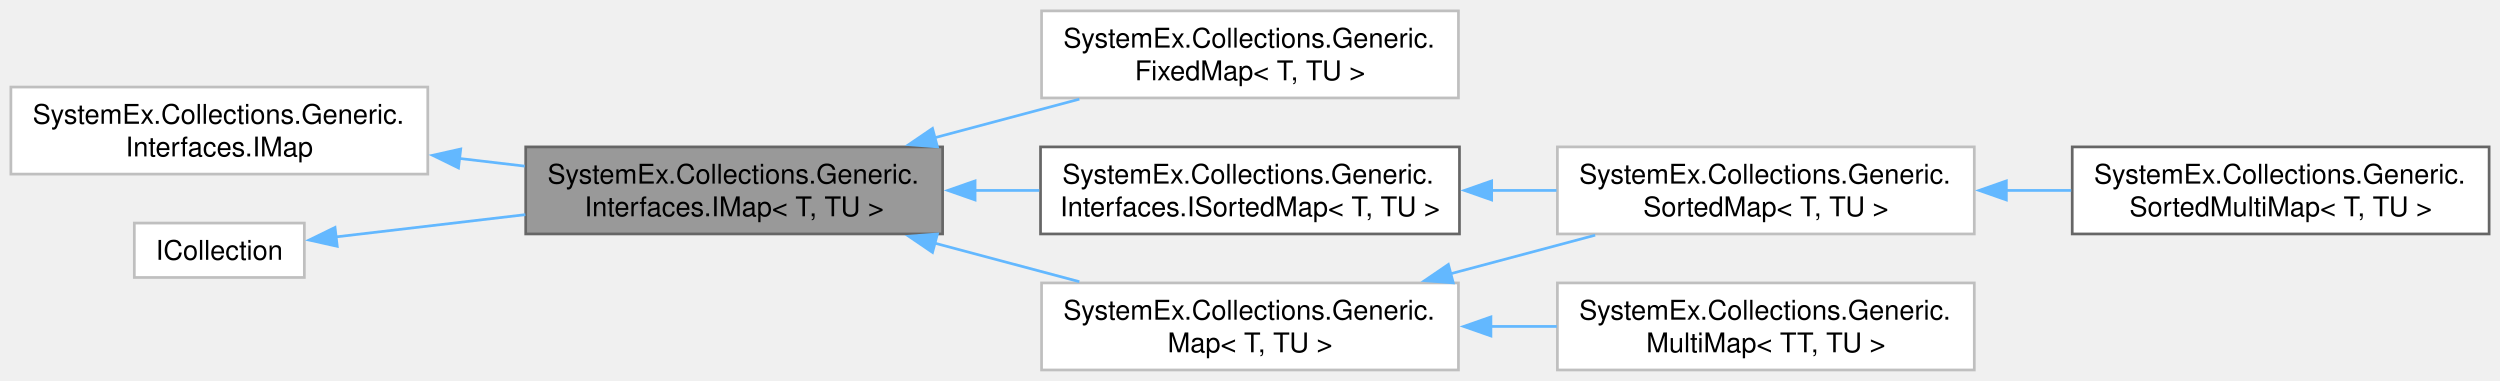
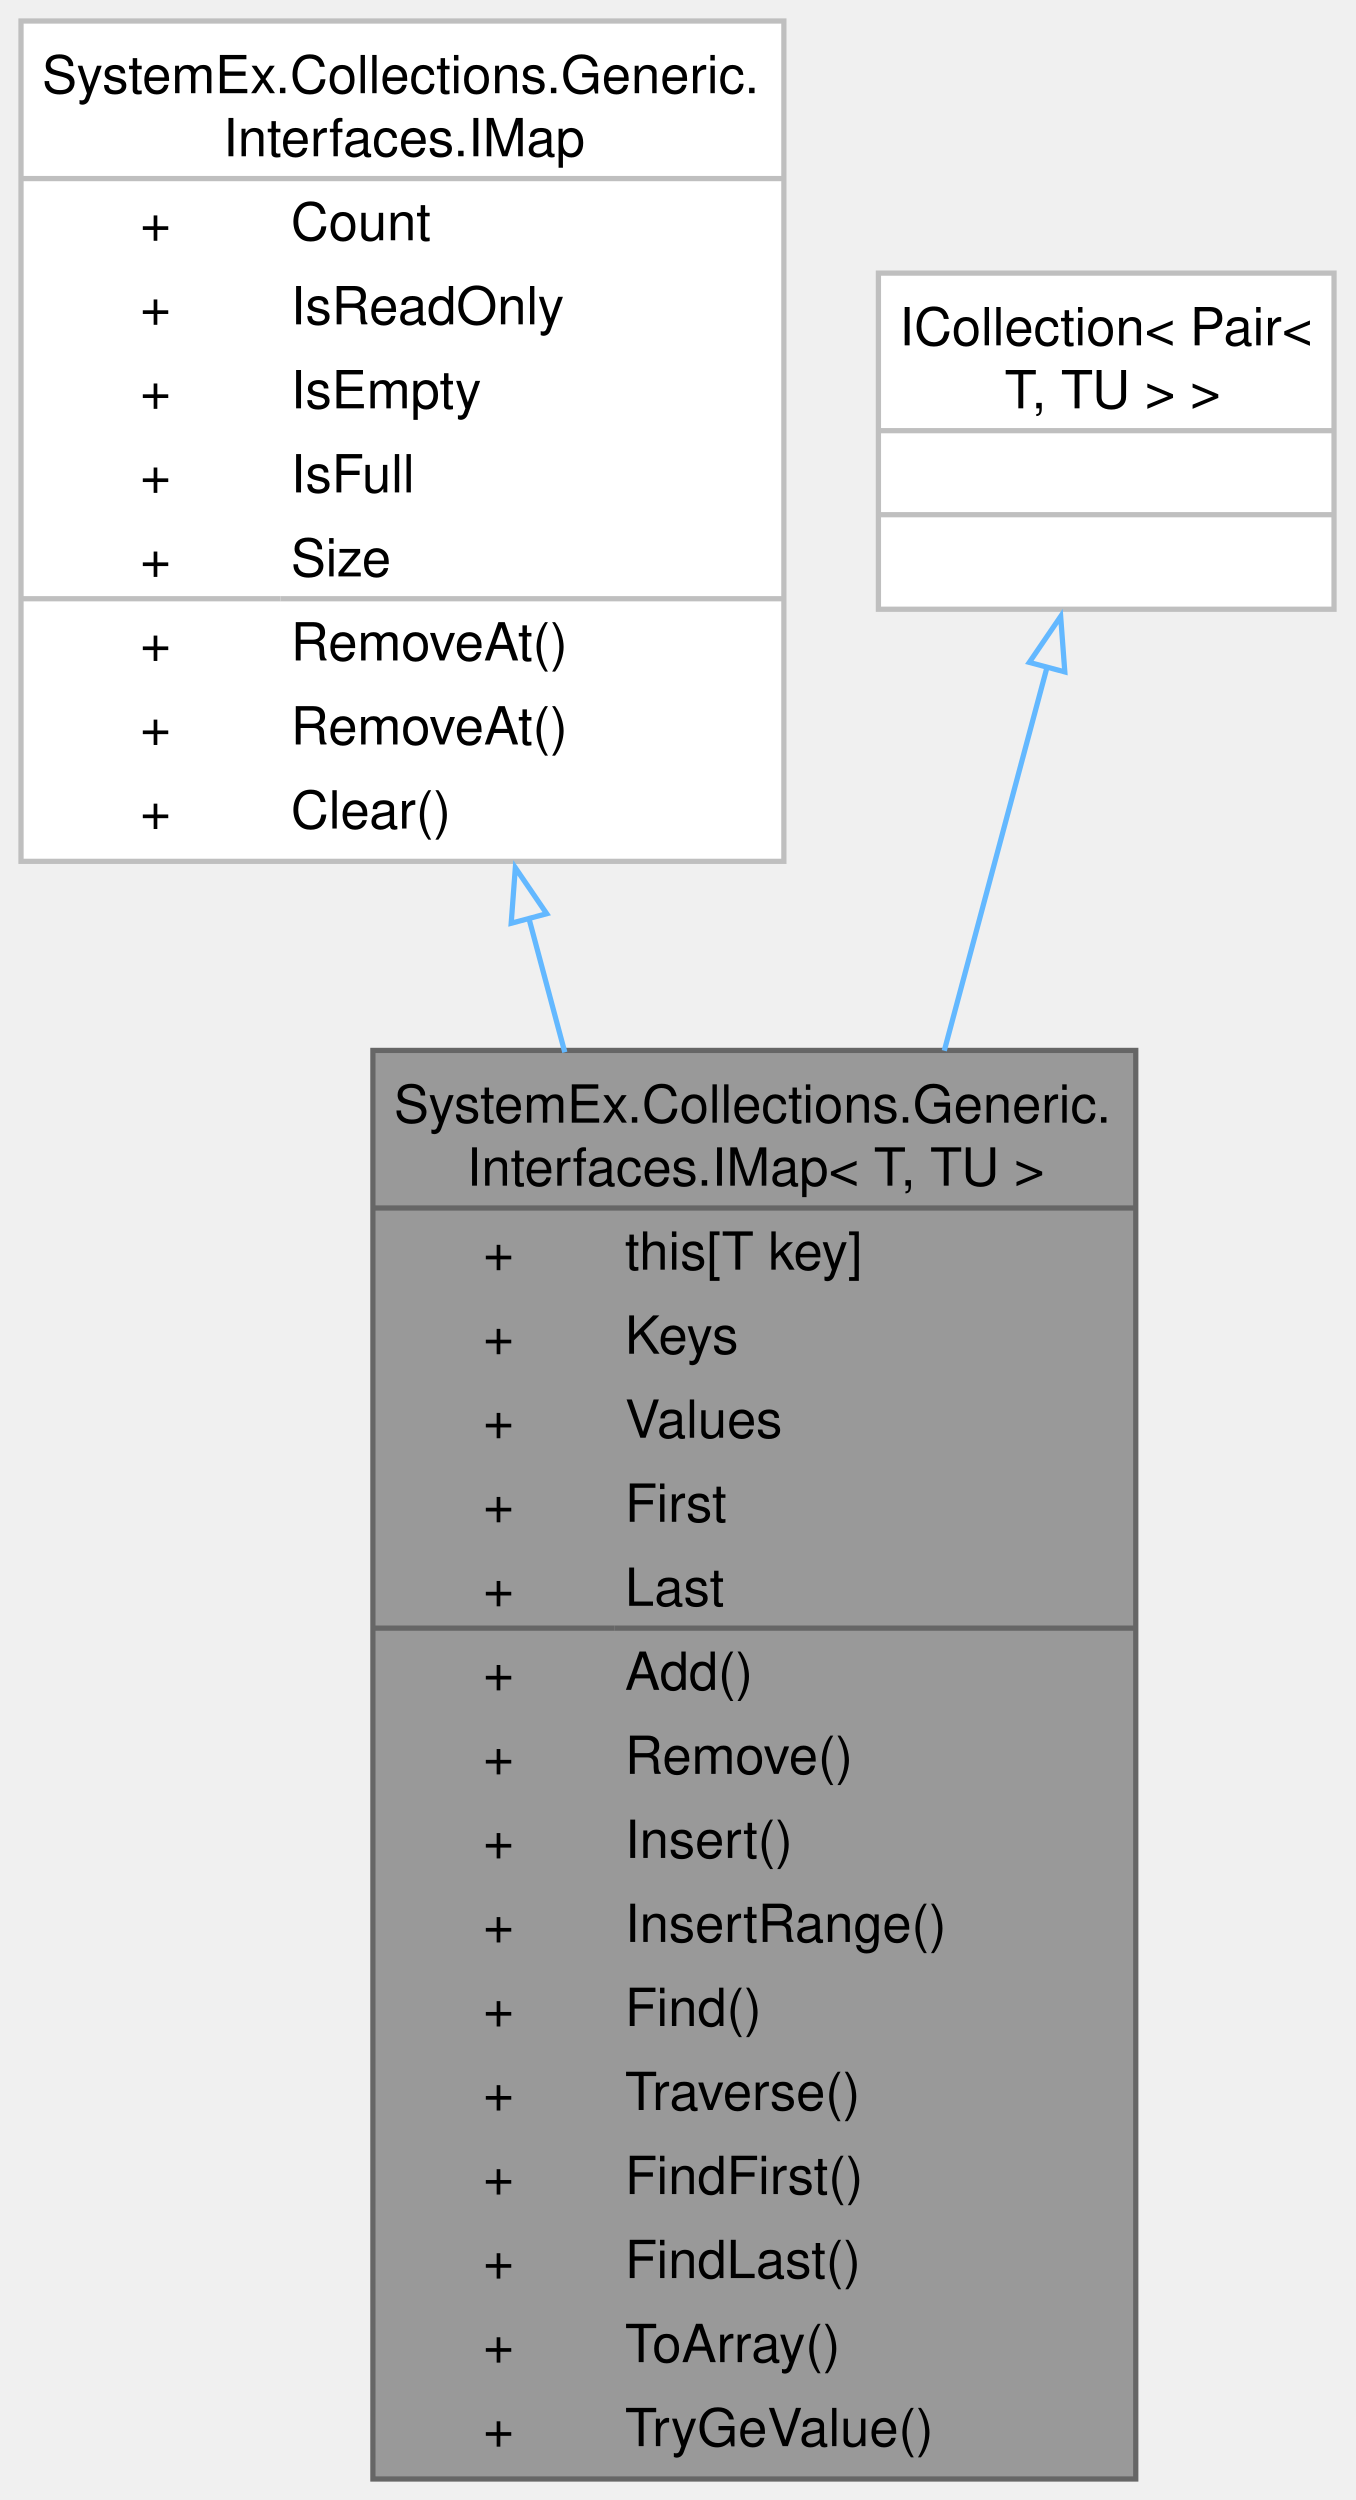
- <svg xmlns="http://www.w3.org/2000/svg" xmlns:xlink="http://www.w3.org/1999/xlink" width="919pt" height="140pt" viewBox="0.00 0.00 919.00 140.00">
-   <g id="graph0" class="graph" transform="scale(1 1) rotate(0) translate(4 136)">
+ <svg xmlns="http://www.w3.org/2000/svg" xmlns:xlink="http://www.w3.org/1999/xlink" width="258pt" height="476pt" viewBox="0.00 0.00 258.00 476.00">
+   <g id="graph0" class="graph" transform="scale(1 1) rotate(0) translate(4 472)">
    <g id="Node000001" class="node">
      <g id="a_Node000001">
        <a xlink:title="Defines a typed map structure that stores key/value pairs as Pair&lt;T, TU&gt;. Provides insertion,...">
-           <polygon fill="#999999" stroke="#666666" points="342.5,-82 189.25,-82 189.25,-50 342.5,-50 342.5,-82" />
-           <text xml:space="preserve" text-anchor="start" x="197.25" y="-68.5" font-family="Helvetica,sans-Serif" font-size="10.00">SystemEx.Collections.Generic.</text>
-           <text xml:space="preserve" text-anchor="middle" x="265.88" y="-56.5" font-family="Helvetica,sans-Serif" font-size="10.00">Interfaces.IMap&lt; T, TU &gt;</text>
-         </a>
-       </g>
-     </g>
-     <g id="Node000004" class="node">
-       <g id="a_Node000004">
-         <a xlink:href="../../d9/d13/class_system_ex_1_1_collections_1_1_generic_1_1_fixed_map-2-g.html" target="_top" xlink:title=" ">
-           <polygon fill="white" stroke="#bfbfbf" points="532.12,-132 378.88,-132 378.88,-100 532.12,-100 532.12,-132" />
-           <text xml:space="preserve" text-anchor="start" x="386.88" y="-118.5" font-family="Helvetica,sans-Serif" font-size="10.00">SystemEx.Collections.Generic.</text>
-           <text xml:space="preserve" text-anchor="middle" x="455.5" y="-106.5" font-family="Helvetica,sans-Serif" font-size="10.00">FixedMap&lt; T, TU &gt;</text>
-         </a>
-       </g>
-     </g>
-     <g id="edge3_Node000001_Node000004" class="edge">
-       <g id="a_edge3_Node000001_Node000004">
-         <a xlink:title=" ">
-           <path fill="none" stroke="#63b8ff" d="M339.38,-85.32C357.01,-90.02 375.69,-95 392.77,-99.55" />
-           <polygon fill="#63b8ff" stroke="#63b8ff" points="340.6,-82.02 330.03,-82.83 338.79,-88.79 340.6,-82.02" />
-         </a>
-       </g>
-     </g>
-     <g id="Node000005" class="node">
-       <g id="a_Node000005">
-         <a xlink:href="../../d6/d5e/interface_system_ex_1_1_collections_1_1_generic_1_1_interfaces_1_1_i_sorted_map-2-g.html" target="_top" xlink:title="Extends IMap&lt;T, TU&gt; with sorting capabilities for key/value pairs. Sorting can be performed using a d...">
-           <polygon fill="white" stroke="#666666" points="532.5,-82 378.5,-82 378.5,-50 532.5,-50 532.5,-82" />
-           <text xml:space="preserve" text-anchor="start" x="386.5" y="-68.5" font-family="Helvetica,sans-Serif" font-size="10.00">SystemEx.Collections.Generic.</text>
-           <text xml:space="preserve" text-anchor="middle" x="455.5" y="-56.5" font-family="Helvetica,sans-Serif" font-size="10.00">Interfaces.ISortedMap&lt; T, TU &gt;</text>
-         </a>
-       </g>
-     </g>
-     <g id="edge4_Node000001_Node000005" class="edge">
-       <g id="a_edge4_Node000001_Node000005">
-         <a xlink:title=" ">
-           <path fill="none" stroke="#63b8ff" d="M354.41,-66C362.31,-66 370.26,-66 378.04,-66" />
-           <polygon fill="#63b8ff" stroke="#63b8ff" points="354.43,-62.5 344.43,-66 354.43,-69.5 354.43,-62.5" />
-         </a>
-       </g>
-     </g>
-     <g id="Node000008" class="node">
-       <g id="a_Node000008">
-         <a xlink:href="../../db/d78/class_system_ex_1_1_collections_1_1_generic_1_1_map-2-g.html" target="_top" xlink:title=" ">
-           <polygon fill="white" stroke="#bfbfbf" points="532.12,-32 378.88,-32 378.88,0 532.12,0 532.12,-32" />
-           <text xml:space="preserve" text-anchor="start" x="386.88" y="-18.5" font-family="Helvetica,sans-Serif" font-size="10.00">SystemEx.Collections.Generic.</text>
-           <text xml:space="preserve" text-anchor="middle" x="455.5" y="-6.5" font-family="Helvetica,sans-Serif" font-size="10.00">Map&lt; T, TU &gt;</text>
-         </a>
-       </g>
-     </g>
-     <g id="edge7_Node000001_Node000008" class="edge">
-       <g id="a_edge7_Node000001_Node000008">
-         <a xlink:title=" ">
-           <path fill="none" stroke="#63b8ff" d="M339.38,-46.68C357.01,-41.98 375.69,-37 392.77,-32.45" />
-           <polygon fill="#63b8ff" stroke="#63b8ff" points="338.79,-43.21 330.03,-49.17 340.6,-49.98 338.79,-43.21" />
+           <polygon fill="#999999" stroke="none" points="212.25,-272 67,-272 67,0 212.25,0 212.25,-272" />
+           <text xml:space="preserve" text-anchor="start" x="71" y="-258.25" font-family="Helvetica,sans-Serif" font-size="10.00">SystemEx.Collections.Generic.</text>
+           <text xml:space="preserve" text-anchor="start" x="84.88" y="-246.25" font-family="Helvetica,sans-Serif" font-size="10.00">Interfaces.IMap&lt; T, TU &gt;</text>
+           <text xml:space="preserve" text-anchor="start" x="88" y="-230.25" font-family="Helvetica,sans-Serif" font-size="10.00">+</text>
+           <text xml:space="preserve" text-anchor="start" x="115" y="-230.25" font-family="Helvetica,sans-Serif" font-size="10.00">this[T key]</text>
+           <text xml:space="preserve" text-anchor="start" x="88" y="-214.25" font-family="Helvetica,sans-Serif" font-size="10.00">+</text>
+           <text xml:space="preserve" text-anchor="start" x="115" y="-214.25" font-family="Helvetica,sans-Serif" font-size="10.00">Keys</text>
+           <text xml:space="preserve" text-anchor="start" x="88" y="-198.25" font-family="Helvetica,sans-Serif" font-size="10.00">+</text>
+           <text xml:space="preserve" text-anchor="start" x="115" y="-198.25" font-family="Helvetica,sans-Serif" font-size="10.00">Values</text>
+           <text xml:space="preserve" text-anchor="start" x="88" y="-182.25" font-family="Helvetica,sans-Serif" font-size="10.00">+</text>
+           <text xml:space="preserve" text-anchor="start" x="115" y="-182.25" font-family="Helvetica,sans-Serif" font-size="10.00">First</text>
+           <text xml:space="preserve" text-anchor="start" x="88" y="-166.25" font-family="Helvetica,sans-Serif" font-size="10.00">+</text>
+           <text xml:space="preserve" text-anchor="start" x="115" y="-166.25" font-family="Helvetica,sans-Serif" font-size="10.00">Last</text>
+           <text xml:space="preserve" text-anchor="start" x="88" y="-150.25" font-family="Helvetica,sans-Serif" font-size="10.00">+</text>
+           <text xml:space="preserve" text-anchor="start" x="115" y="-150.25" font-family="Helvetica,sans-Serif" font-size="10.00">Add()</text>
+           <text xml:space="preserve" text-anchor="start" x="88" y="-134.25" font-family="Helvetica,sans-Serif" font-size="10.00">+</text>
+           <text xml:space="preserve" text-anchor="start" x="115" y="-134.25" font-family="Helvetica,sans-Serif" font-size="10.00">Remove()</text>
+           <text xml:space="preserve" text-anchor="start" x="88" y="-118.25" font-family="Helvetica,sans-Serif" font-size="10.00">+</text>
+           <text xml:space="preserve" text-anchor="start" x="115" y="-118.25" font-family="Helvetica,sans-Serif" font-size="10.00">Insert()</text>
+           <text xml:space="preserve" text-anchor="start" x="88" y="-102.25" font-family="Helvetica,sans-Serif" font-size="10.00">+</text>
+           <text xml:space="preserve" text-anchor="start" x="115" y="-102.25" font-family="Helvetica,sans-Serif" font-size="10.00">InsertRange()</text>
+           <text xml:space="preserve" text-anchor="start" x="88" y="-86.25" font-family="Helvetica,sans-Serif" font-size="10.00">+</text>
+           <text xml:space="preserve" text-anchor="start" x="115" y="-86.25" font-family="Helvetica,sans-Serif" font-size="10.00">Find()</text>
+           <text xml:space="preserve" text-anchor="start" x="88" y="-70.25" font-family="Helvetica,sans-Serif" font-size="10.00">+</text>
+           <text xml:space="preserve" text-anchor="start" x="115" y="-70.25" font-family="Helvetica,sans-Serif" font-size="10.00">Traverse()</text>
+           <text xml:space="preserve" text-anchor="start" x="88" y="-54.25" font-family="Helvetica,sans-Serif" font-size="10.00">+</text>
+           <text xml:space="preserve" text-anchor="start" x="115" y="-54.25" font-family="Helvetica,sans-Serif" font-size="10.00">FindFirst()</text>
+           <text xml:space="preserve" text-anchor="start" x="88" y="-38.25" font-family="Helvetica,sans-Serif" font-size="10.00">+</text>
+           <text xml:space="preserve" text-anchor="start" x="115" y="-38.25" font-family="Helvetica,sans-Serif" font-size="10.00">FindLast()</text>
+           <text xml:space="preserve" text-anchor="start" x="88" y="-22.25" font-family="Helvetica,sans-Serif" font-size="10.00">+</text>
+           <text xml:space="preserve" text-anchor="start" x="115" y="-22.25" font-family="Helvetica,sans-Serif" font-size="10.00">ToArray()</text>
+           <text xml:space="preserve" text-anchor="start" x="88" y="-6.25" font-family="Helvetica,sans-Serif" font-size="10.00">+</text>
+           <text xml:space="preserve" text-anchor="start" x="115" y="-6.25" font-family="Helvetica,sans-Serif" font-size="10.00">TryGeValue()</text>
+           <polygon fill="#666666" stroke="#666666" points="67,-242 67,-242 212.25,-242 212.25,-242 67,-242" />
+           <polygon fill="#666666" stroke="#666666" points="67,-162 67,-162 113,-162 113,-162 67,-162" />
+           <polygon fill="#666666" stroke="#666666" points="113,-162 113,-162 212.25,-162 212.25,-162 113,-162" />
+           <polygon fill="none" stroke="#666666" points="67,0 67,-272 212.25,-272 212.25,0 67,0" />
        </a>
      </g>
    </g>
    <g id="Node000002" class="node">
      <g id="a_Node000002">
        <a xlink:href="../../dd/dc1/interface_system_ex_1_1_collections_1_1_generic_1_1_interfaces_1_1_i_map.html" target="_top" xlink:title=" ">
-           <polygon fill="white" stroke="#bfbfbf" points="153.25,-104 0,-104 0,-72 153.25,-72 153.25,-104" />
-           <text xml:space="preserve" text-anchor="start" x="8" y="-90.5" font-family="Helvetica,sans-Serif" font-size="10.00">SystemEx.Collections.Generic.</text>
-           <text xml:space="preserve" text-anchor="middle" x="76.62" y="-78.5" font-family="Helvetica,sans-Serif" font-size="10.00">Interfaces.IMap</text>
+           <polygon fill="white" stroke="none" points="145.25,-468 0,-468 0,-308 145.25,-308 145.25,-468" />
+           <text xml:space="preserve" text-anchor="start" x="4" y="-454.25" font-family="Helvetica,sans-Serif" font-size="10.00">SystemEx.Collections.Generic.</text>
+           <text xml:space="preserve" text-anchor="start" x="38.5" y="-442.25" font-family="Helvetica,sans-Serif" font-size="10.00">Interfaces.IMap</text>
+           <text xml:space="preserve" text-anchor="start" x="22.69" y="-426.25" font-family="Helvetica,sans-Serif" font-size="10.00">+</text>
+           <text xml:space="preserve" text-anchor="start" x="51.38" y="-426.25" font-family="Helvetica,sans-Serif" font-size="10.00">Count</text>
+           <text xml:space="preserve" text-anchor="start" x="22.69" y="-410.25" font-family="Helvetica,sans-Serif" font-size="10.00">+</text>
+           <text xml:space="preserve" text-anchor="start" x="51.38" y="-410.25" font-family="Helvetica,sans-Serif" font-size="10.00">IsReadOnly</text>
+           <text xml:space="preserve" text-anchor="start" x="22.69" y="-394.25" font-family="Helvetica,sans-Serif" font-size="10.00">+</text>
+           <text xml:space="preserve" text-anchor="start" x="51.38" y="-394.25" font-family="Helvetica,sans-Serif" font-size="10.00">IsEmpty</text>
+           <text xml:space="preserve" text-anchor="start" x="22.69" y="-378.25" font-family="Helvetica,sans-Serif" font-size="10.00">+</text>
+           <text xml:space="preserve" text-anchor="start" x="51.38" y="-378.25" font-family="Helvetica,sans-Serif" font-size="10.00">IsFull</text>
+           <text xml:space="preserve" text-anchor="start" x="22.69" y="-362.25" font-family="Helvetica,sans-Serif" font-size="10.00">+</text>
+           <text xml:space="preserve" text-anchor="start" x="51.38" y="-362.25" font-family="Helvetica,sans-Serif" font-size="10.00">Size</text>
+           <text xml:space="preserve" text-anchor="start" x="22.69" y="-346.25" font-family="Helvetica,sans-Serif" font-size="10.00">+</text>
+           <text xml:space="preserve" text-anchor="start" x="51.38" y="-346.25" font-family="Helvetica,sans-Serif" font-size="10.00">RemoveAt()</text>
+           <text xml:space="preserve" text-anchor="start" x="22.69" y="-330.25" font-family="Helvetica,sans-Serif" font-size="10.00">+</text>
+           <text xml:space="preserve" text-anchor="start" x="51.38" y="-330.25" font-family="Helvetica,sans-Serif" font-size="10.00">RemoveAt()</text>
+           <text xml:space="preserve" text-anchor="start" x="22.69" y="-314.25" font-family="Helvetica,sans-Serif" font-size="10.00">+</text>
+           <text xml:space="preserve" text-anchor="start" x="51.38" y="-314.25" font-family="Helvetica,sans-Serif" font-size="10.00">Clear()</text>
+           <polygon fill="#bfbfbf" stroke="#bfbfbf" points="0,-438 0,-438 145.25,-438 145.25,-438 0,-438" />
+           <polygon fill="#bfbfbf" stroke="#bfbfbf" points="0,-358 0,-358 49.38,-358 49.38,-358 0,-358" />
+           <polygon fill="#bfbfbf" stroke="#bfbfbf" points="49.38,-358 49.38,-358 145.25,-358 145.25,-358 49.38,-358" />
+           <polygon fill="none" stroke="#bfbfbf" points="0,-308 0,-468 145.25,-468 145.25,-308 0,-308" />
        </a>
      </g>
    </g>
    <g id="edge1_Node000001_Node000002" class="edge">
      <g id="a_edge1_Node000001_Node000002">
        <a xlink:title=" ">
-           <path fill="none" stroke="#63b8ff" d="M164.81,-77.76C172.85,-76.81 180.95,-75.86 188.88,-74.93" />
-           <polygon fill="#63b8ff" stroke="#63b8ff" points="164.54,-74.26 155.02,-78.91 165.36,-81.22 164.54,-74.26" />
+           <path fill="none" stroke="#63b8ff" d="M96.65,-297.35C98.9,-288.96 101.21,-280.33 103.54,-271.64" />
+           <polygon fill="none" stroke="#63b8ff" points="93.33,-296.21 94.12,-306.78 100.09,-298.03 93.33,-296.21" />
        </a>
      </g>
    </g>
    <g id="Node000003" class="node">
      <g id="a_Node000003">
        <a xlink:title=" ">
-           <polygon fill="white" stroke="#bfbfbf" points="107.88,-54 45.38,-54 45.38,-34 107.88,-34 107.88,-54" />
-           <text xml:space="preserve" text-anchor="middle" x="76.62" y="-40.5" font-family="Helvetica,sans-Serif" font-size="10.00">ICollection</text>
+           <polygon fill="white" stroke="none" points="250,-420 163.25,-420 163.25,-356 250,-356 250,-420" />
+           <text xml:space="preserve" text-anchor="start" x="167.25" y="-406.25" font-family="Helvetica,sans-Serif" font-size="10.00">ICollection&lt; Pair&lt;</text>
+           <text xml:space="preserve" text-anchor="start" x="184.5" y="-394.25" font-family="Helvetica,sans-Serif" font-size="10.00"> T, TU &gt; &gt;</text>
+           <text xml:space="preserve" text-anchor="start" x="205.12" y="-378.25" font-family="Helvetica,sans-Serif" font-size="10.00"> </text>
+           <text xml:space="preserve" text-anchor="start" x="205.12" y="-362.25" font-family="Helvetica,sans-Serif" font-size="10.00"> </text>
+           <polygon fill="#bfbfbf" stroke="#bfbfbf" points="163.25,-390 163.25,-390 250,-390 250,-390 163.25,-390" />
+           <polygon fill="#bfbfbf" stroke="#bfbfbf" points="163.25,-374 163.25,-374 250,-374 250,-374 163.25,-374" />
+           <polygon fill="none" stroke="#bfbfbf" points="163.25,-356 163.25,-420 250,-420 250,-356 163.25,-356" />
        </a>
      </g>
    </g>
    <g id="edge2_Node000001_Node000003" class="edge">
      <g id="a_edge2_Node000001_Node000003">
        <a xlink:title=" ">
-           <path fill="none" stroke="#63b8ff" d="M119.31,-48.9C139.86,-51.31 165.29,-54.3 189.12,-57.1" />
-           <polygon fill="#63b8ff" stroke="#63b8ff" points="119.97,-45.45 109.63,-47.76 119.15,-52.4 119.97,-45.45" />
-         </a>
-       </g>
-     </g>
-     <g id="Node000006" class="node">
-       <g id="a_Node000006">
-         <a xlink:href="../../d4/dfe/class_system_ex_1_1_collections_1_1_generic_1_1_sorted_map-2-g.html" target="_top" xlink:title=" ">
-           <polygon fill="white" stroke="#bfbfbf" points="721.75,-82 568.5,-82 568.5,-50 721.75,-50 721.75,-82" />
-           <text xml:space="preserve" text-anchor="start" x="576.5" y="-68.5" font-family="Helvetica,sans-Serif" font-size="10.00">SystemEx.Collections.Generic.</text>
-           <text xml:space="preserve" text-anchor="middle" x="645.12" y="-56.5" font-family="Helvetica,sans-Serif" font-size="10.00">SortedMap&lt; T, TU &gt;</text>
-         </a>
-       </g>
-     </g>
-     <g id="edge5_Node000005_Node000006" class="edge">
-       <g id="a_edge5_Node000005_Node000006">
-         <a xlink:title=" ">
-           <path fill="none" stroke="#63b8ff" d="M544.12,-66C552.16,-66 560.26,-66 568.18,-66" />
-           <polygon fill="#63b8ff" stroke="#63b8ff" points="544.33,-62.5 534.33,-66 544.33,-69.5 544.33,-62.5" />
-         </a>
-       </g>
-     </g>
-     <g id="Node000007" class="node">
-       <g id="a_Node000007">
-         <a xlink:href="../../d2/d3e/class_system_ex_1_1_collections_1_1_generic_1_1_sorted_multi_map-2-g.html" target="_top" xlink:title="A map that allows multiple entries with the same key.   Unlike Map&lt;T, TU&gt;, which prevents duplicate p...">
-           <polygon fill="white" stroke="#666666" points="911,-82 757.75,-82 757.75,-50 911,-50 911,-82" />
-           <text xml:space="preserve" text-anchor="start" x="765.75" y="-68.5" font-family="Helvetica,sans-Serif" font-size="10.00">SystemEx.Collections.Generic.</text>
-           <text xml:space="preserve" text-anchor="middle" x="834.38" y="-56.5" font-family="Helvetica,sans-Serif" font-size="10.00">SortedMultiMap&lt; T, TU &gt;</text>
-         </a>
-       </g>
-     </g>
-     <g id="edge6_Node000006_Node000007" class="edge">
-       <g id="a_edge6_Node000006_Node000007">
-         <a xlink:title=" ">
-           <path fill="none" stroke="#63b8ff" d="M733.31,-66C741.35,-66 749.45,-66 757.38,-66" />
-           <polygon fill="#63b8ff" stroke="#63b8ff" points="733.53,-62.5 723.53,-66 733.53,-69.5 733.53,-62.5" />
-         </a>
-       </g>
-     </g>
-     <g id="edge9_Node000008_Node000006" class="edge">
-       <g id="a_edge9_Node000008_Node000006">
-         <a xlink:title=" ">
-           <path fill="none" stroke="#63b8ff" d="M529.01,-35.32C546.63,-40.02 565.32,-45 582.39,-49.55" />
-           <polygon fill="#63b8ff" stroke="#63b8ff" points="530.22,-32.02 519.66,-32.83 528.42,-38.79 530.22,-32.02" />
-         </a>
-       </g>
-     </g>
-     <g id="Node000009" class="node">
-       <g id="a_Node000009">
-         <a xlink:href="../../d3/d72/class_system_ex_1_1_collections_1_1_generic_1_1_multi_map-2-g.html" target="_top" xlink:title=" ">
-           <polygon fill="white" stroke="#bfbfbf" points="721.75,-32 568.5,-32 568.5,0 721.75,0 721.75,-32" />
-           <text xml:space="preserve" text-anchor="start" x="576.5" y="-18.5" font-family="Helvetica,sans-Serif" font-size="10.00">SystemEx.Collections.Generic.</text>
-           <text xml:space="preserve" text-anchor="middle" x="645.12" y="-6.5" font-family="Helvetica,sans-Serif" font-size="10.00">MultiMap&lt; TT, TU &gt;</text>
-         </a>
-       </g>
-     </g>
-     <g id="edge8_Node000008_Node000009" class="edge">
-       <g id="a_edge8_Node000008_Node000009">
-         <a xlink:title=" ">
-           <path fill="none" stroke="#63b8ff" d="M543.96,-16C552.08,-16 560.27,-16 568.28,-16" />
-           <polygon fill="#63b8ff" stroke="#63b8ff" points="544.06,-12.5 534.06,-16 544.06,-19.5 544.06,-12.5" />
+           <path fill="none" stroke="#63b8ff" d="M195.36,-344.98C189.87,-324.46 182.91,-298.5 175.79,-271.94" />
+           <polygon fill="none" stroke="#63b8ff" points="191.98,-345.88 197.95,-354.63 198.74,-344.07 191.98,-345.88" />
        </a>
      </g>
    </g>
  </g>
</svg>
